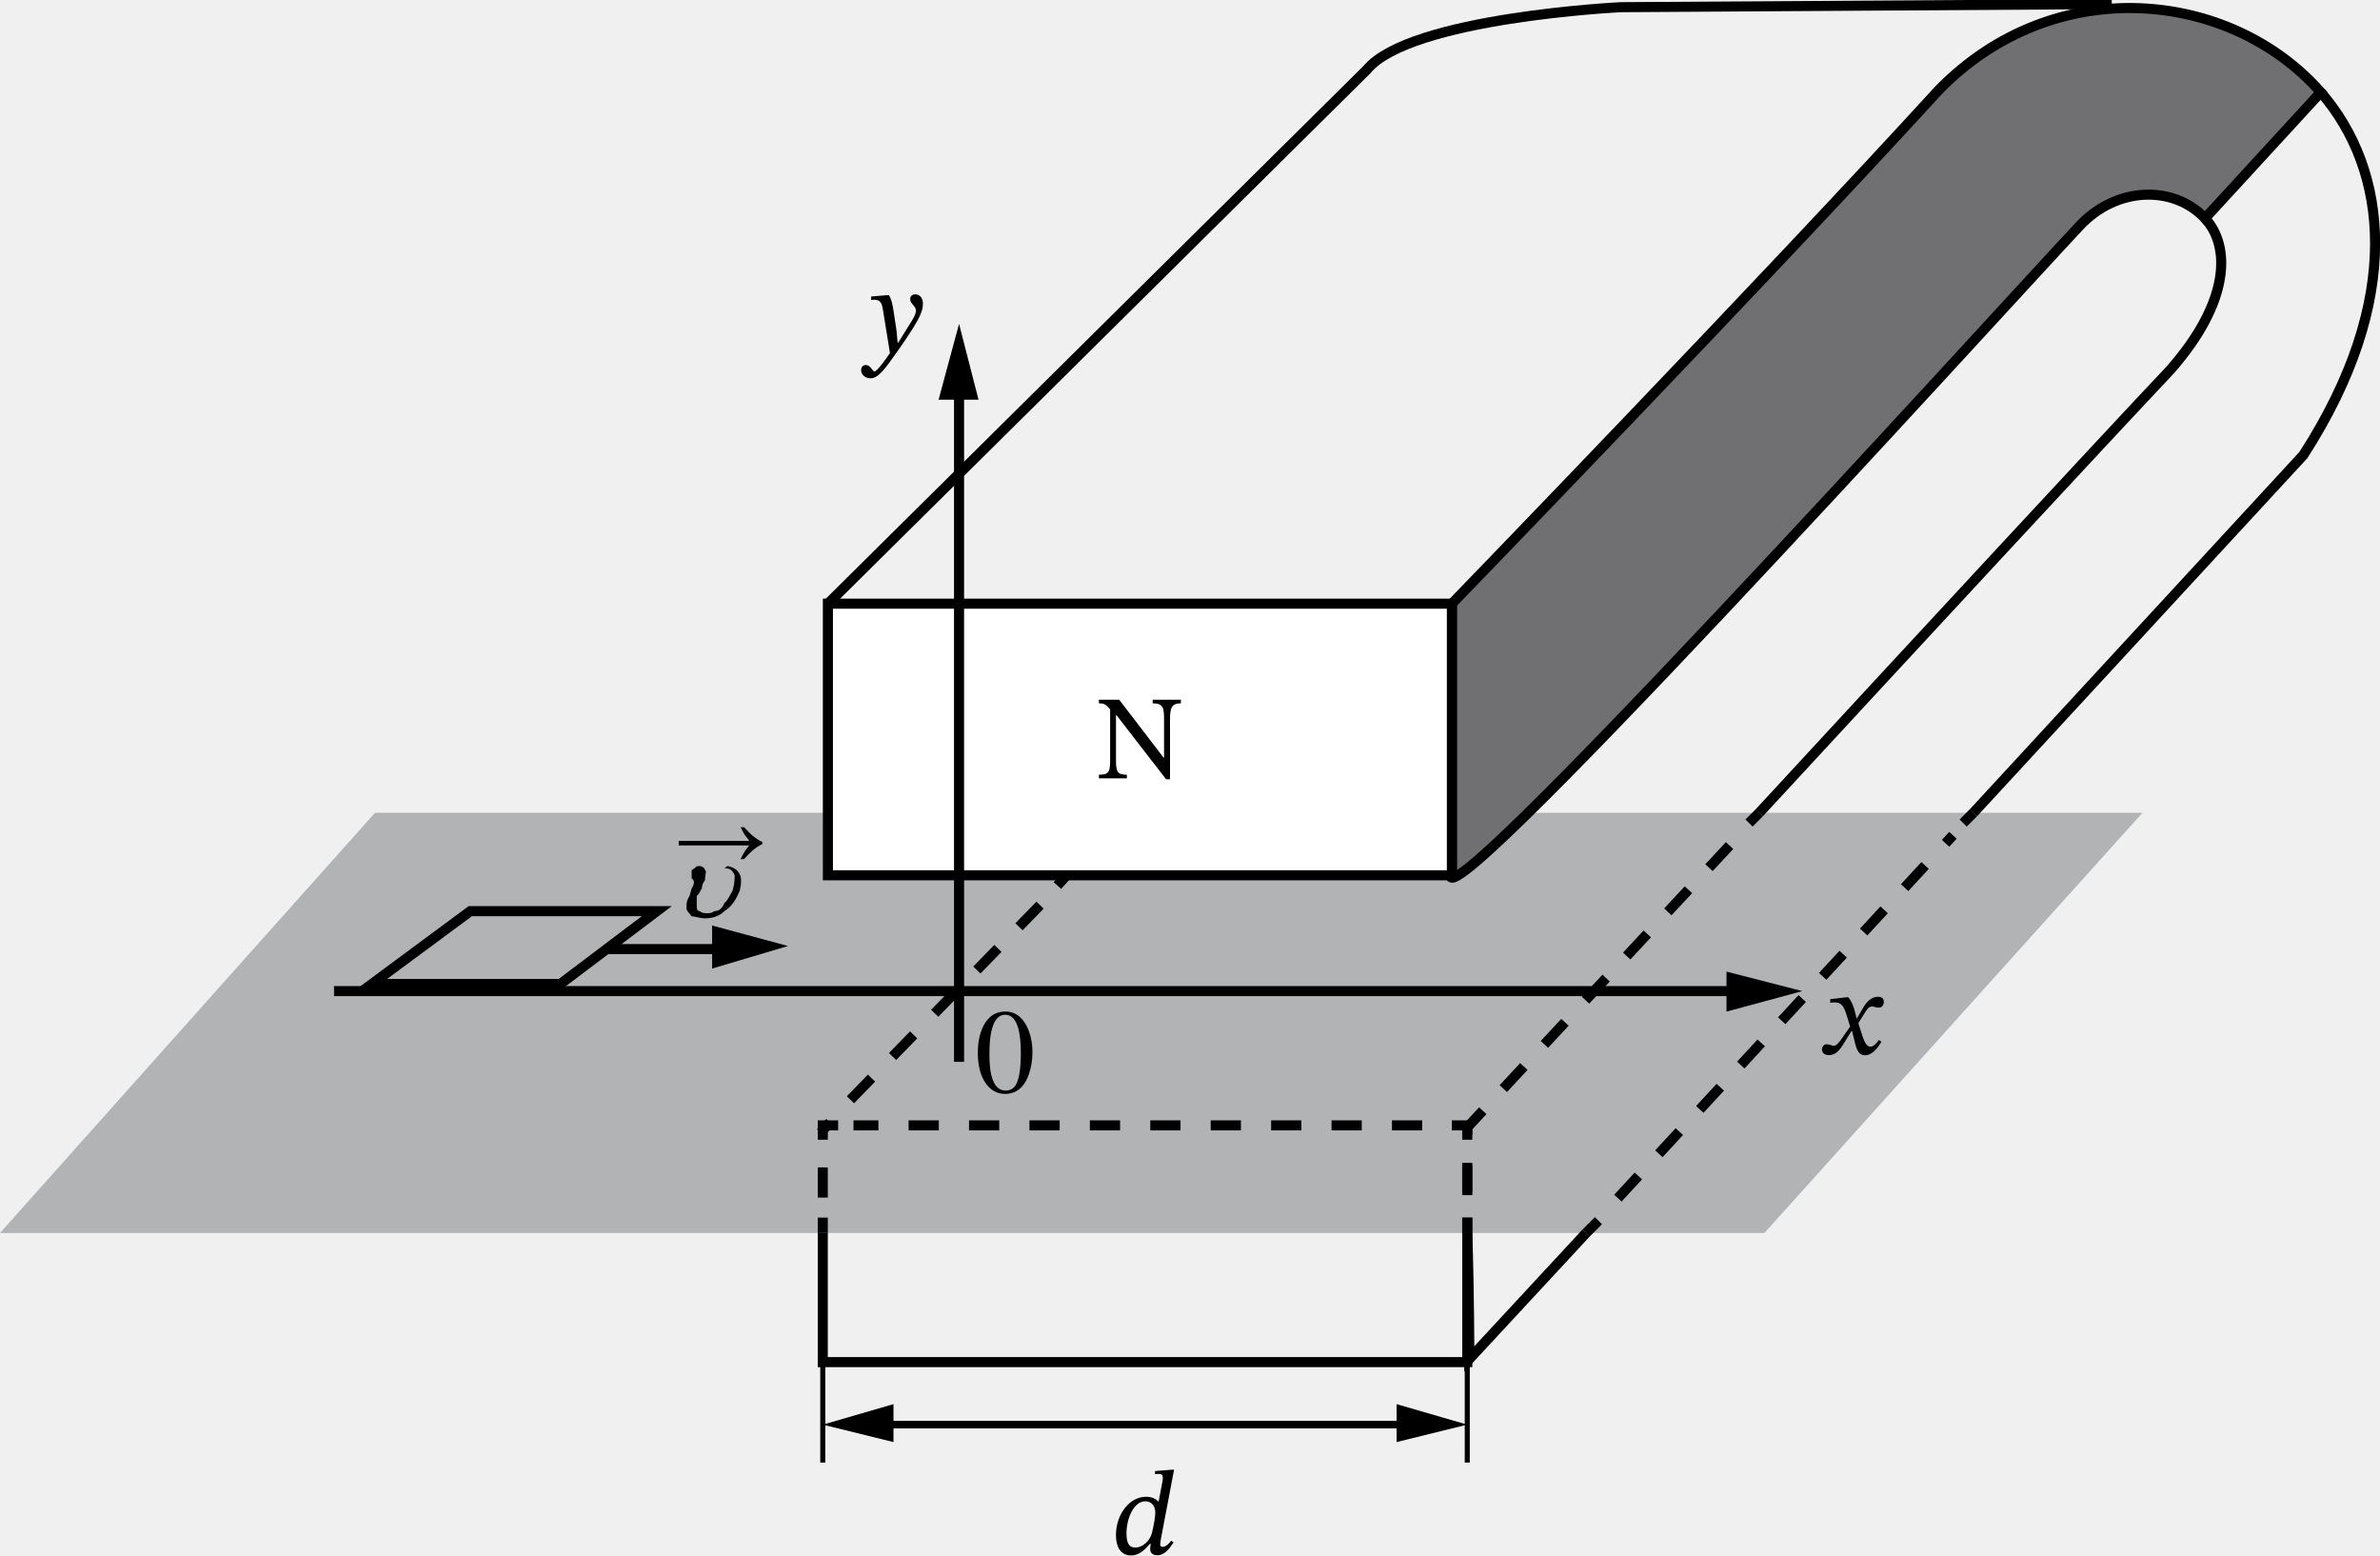
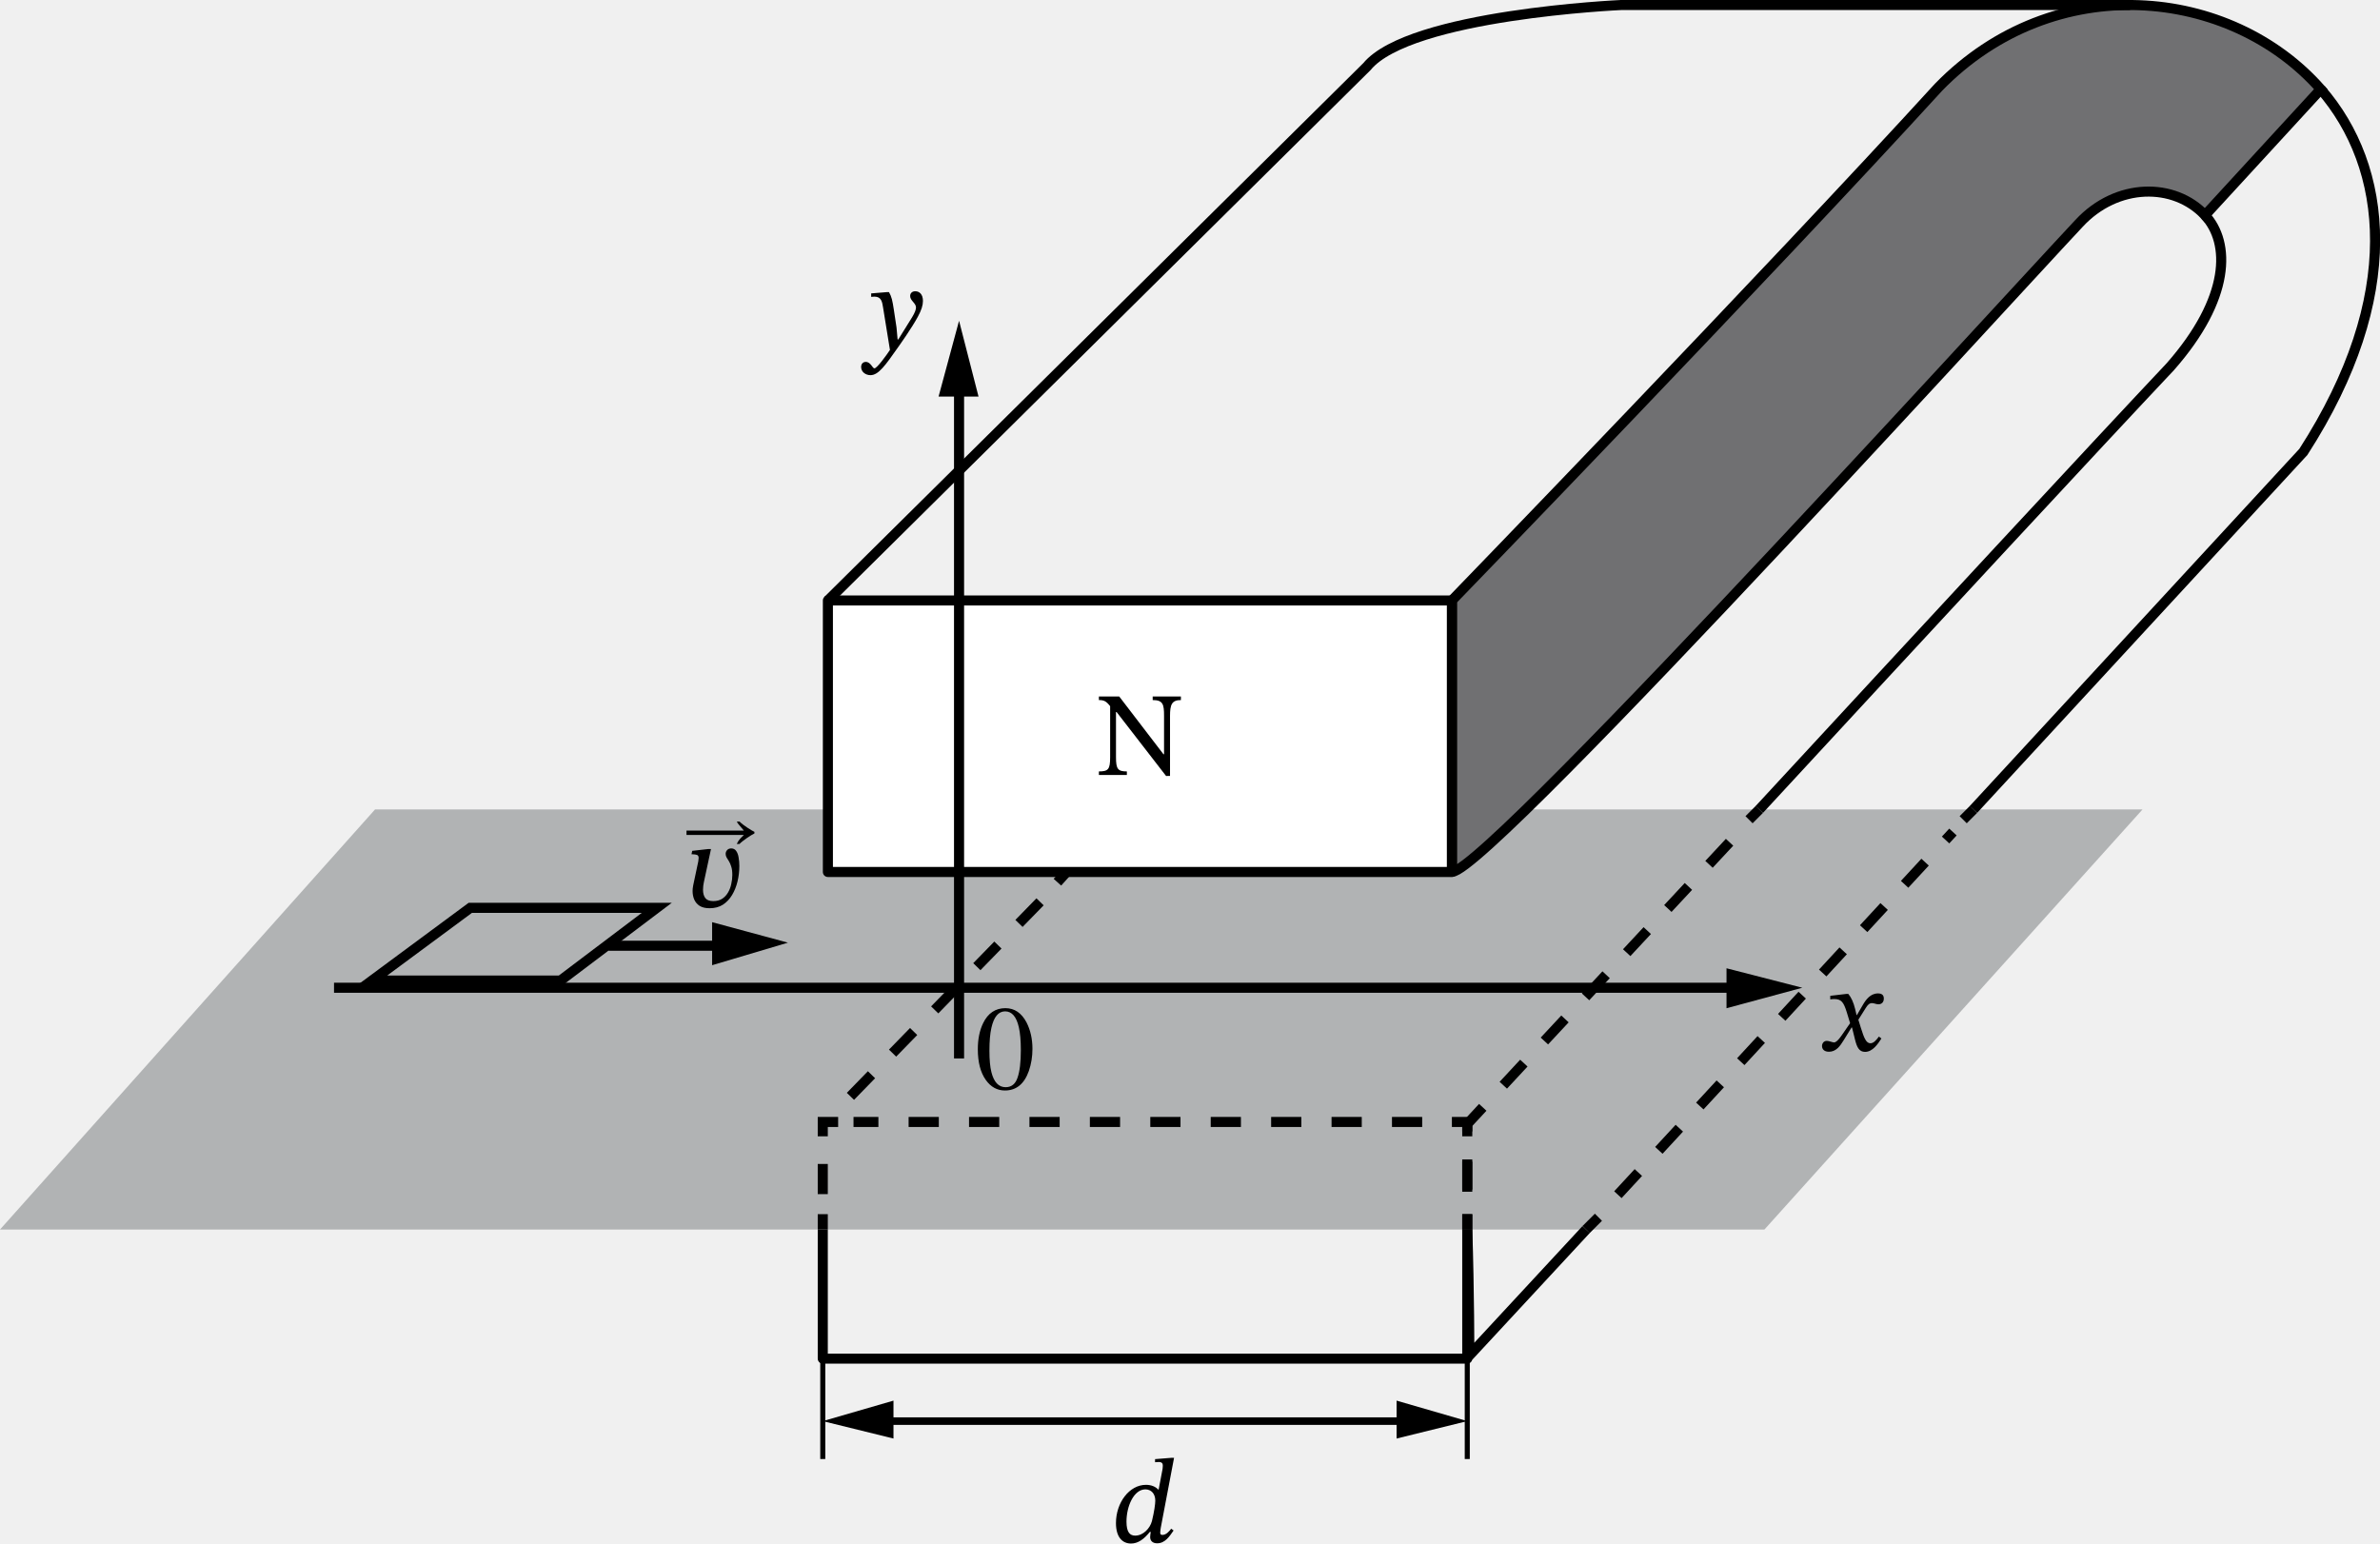
- <svg xmlns="http://www.w3.org/2000/svg" version="1.1" id="svg1" width="371.644" height="242.823" viewBox="0 0 371.644 242.823">
+ <svg xmlns="http://www.w3.org/2000/svg" version="1.1" id="svg1" width="371.644" height="241.047" viewBox="0 0 371.644 241.047">
  <defs id="defs1">
    <clipPath clipPathUnits="userSpaceOnUse" id="clipPath112">
      <path d="m 4017,4495.67 h 68 v -124 h -68 z" transform="matrix(0.12,0,0,-0.1199317,-482.04,527.2993)" id="path112" />
    </clipPath>
    <clipPath clipPathUnits="userSpaceOnUse" id="clipPath114">
      <path d="m 3848,4495.67 h 232 v -124 h -232 z" transform="matrix(0.12,0,0,-0.1199317,-461.76,527.2993)" id="path114" />
    </clipPath>
    <clipPath clipPathUnits="userSpaceOnUse" id="clipPath116">
      <path d="m 3932,4495.67 h 153 v -124 h -153 z" transform="matrix(0.12,0,0,-0.1199317,-471.84,527.2993)" id="path116" />
    </clipPath>
    <clipPath clipPathUnits="userSpaceOnUse" id="clipPath121">
      <path d="m 1715,4360.67 h 151 v -129 h -151 z" transform="matrix(0.12,0,0,-0.1199318,-205.8,510.8691)" id="path121" />
    </clipPath>
    <clipPath clipPathUnits="userSpaceOnUse" id="clipPath123">
      <path d="m 1528,4360.67 h 233 v -129 h -233 z" transform="matrix(0.12,0,0,-0.1199318,-183.72,510.8691)" id="path123" />
    </clipPath>
    <clipPath clipPathUnits="userSpaceOnUse" id="clipPath125">
      <path d="m 1628,4360.67 h 230 v -127 h -230 z" transform="matrix(0.12,0,0,-0.1199318,-195.36,510.8691)" id="path125" />
    </clipPath>
    <clipPath clipPathUnits="userSpaceOnUse" id="clipPath139">
      <path d="m 3624,4212.67 h 251 v -131 h -251 z" transform="matrix(0.12,0,0,-0.1199295,-434.88,492.9899)" id="path139" />
    </clipPath>
    <clipPath clipPathUnits="userSpaceOnUse" id="clipPath141">
      <path d="m 3448,4212.67 h 231 v -128 h -231 z" transform="matrix(0.12,0,-0.04101785,-0.1199294,-245.1494,492.9896)" id="path141" />
    </clipPath>
    <clipPath clipPathUnits="userSpaceOnUse" id="clipPath143">
      <path d="m 3548,4212.67 h 231 v -128 h -231 z" transform="matrix(0.12,0,0,-0.1199295,-425.76,492.9899)" id="path143" />
    </clipPath>
    <clipPath clipPathUnits="userSpaceOnUse" id="clipPath215">
      <path d="m 2573,3246.67 h 134 v -124 h -134 z" transform="matrix(0.12,0,0,-0.1199317,-308.76,377.5047)" id="path215" />
    </clipPath>
    <clipPath clipPathUnits="userSpaceOnUse" id="clipPath217">
      <path d="m 2389,3246.67 h 234 v -124 h -234 z" transform="matrix(0.12,0,0,-0.1199317,-286.68,377.5047)" id="path217" />
    </clipPath>
    <clipPath clipPathUnits="userSpaceOnUse" id="clipPath219">
      <path d="m 2484,3246.67 h 223 v -124 h -223 z" transform="matrix(0.12,0,0,-0.1199317,-298.08,377.5047)" id="path219" />
    </clipPath>
    <clipPath clipPathUnits="userSpaceOnUse" id="clipPath236">
      <path d="m 3510,3110.67 h 66 v -114 h -66 z" transform="matrix(0.12,0,0,-0.1199306,-421.2,361.3107)" id="path236" />
    </clipPath>
    <clipPath clipPathUnits="userSpaceOnUse" id="clipPath238">
      <path d="m 3325,3110.67 h 245 v -114 h -245 z" transform="matrix(0.12,0,0,-0.1199306,-399.36,361.3107)" id="path238" />
    </clipPath>
    <clipPath clipPathUnits="userSpaceOnUse" id="clipPath240">
      <path d="m 3430,3110.67 h 146 v -114 h -146 z" transform="matrix(0.12,0,0,-0.1199306,-411.6,361.3107)" id="path240" />
    </clipPath>
    <clipPath clipPathUnits="userSpaceOnUse" id="clipPath244">
      <path d="m 1333,2908.67 h 2413 v -1534 H 1333 Z" transform="translate(0,2.0833333e-4)" clip-rule="evenodd" id="path244" />
    </clipPath>
    <clipPath clipPathUnits="userSpaceOnUse" id="clipPath246">
      <path d="m 1333,2908.67 h 2413 v -1534 H 1333 Z" transform="translate(0,2.0833333e-4)" clip-rule="evenodd" id="path246" />
    </clipPath>
    <clipPath clipPathUnits="userSpaceOnUse" id="clipPath252">
      <path d="m 2702,2908.67 h 999 v -991 h -999 z" transform="translate(0,2.0833333e-4)" id="path252" />
    </clipPath>
    <clipPath clipPathUnits="userSpaceOnUse" id="clipPath254">
      <path d="m 2702,2908.67 h 999 v -991 h -999 z" transform="matrix(0.9991907,0,0,-1.000816,0,-2.0850326e-4)" id="path254" />
    </clipPath>
    <clipPath clipPathUnits="userSpaceOnUse" id="clipPath257">
      <path d="m 3245,2876.67 h 456 v -822 h -456 z" transform="matrix(0.9991907,0,0,-1.000816,0,-2.0850326e-4)" id="path257" />
    </clipPath>
    <clipPath clipPathUnits="userSpaceOnUse" id="clipPath263">
      <path d="m 2127,2908.67 h 1373 v -650 H 2127 Z" transform="matrix(0.9991907,0,0,-1.000816,0,-2.0850326e-4)" id="path263" />
    </clipPath>
    <clipPath clipPathUnits="userSpaceOnUse" id="clipPath304">
      <path d="m 3315,1108.67 h 356 V 984.668 h -356 z" transform="matrix(0.12,0,0,-0.1199317,-397.8,121.091)" id="path304" />
    </clipPath>
    <clipPath clipPathUnits="userSpaceOnUse" id="clipPath306">
      <path d="m 3398,1108.67 h 231 V 984.668 h -231 z" transform="matrix(0.12,0,0,-0.1199317,-407.76,121.091)" id="path306" />
    </clipPath>
    <clipPath clipPathUnits="userSpaceOnUse" id="clipPath321">
      <path d="m 3831,971.668 h 86 v -78 h -86 z" transform="matrix(0.12,0,0,-0.119932,-459.72,109.218)" id="path321" />
    </clipPath>
    <clipPath clipPathUnits="userSpaceOnUse" id="clipPath323">
      <path d="m 3614,963.668 h 303 v -132 h -303 z" transform="matrix(0.12,0,0,-0.1199295,-433.68,102.7395)" id="path323" />
    </clipPath>
    <clipPath clipPathUnits="userSpaceOnUse" id="clipPath325">
      <path d="m 3409,963.668 h 237 v -132 h -237 z" transform="matrix(0.12,0,0,-0.1199295,-409.56,102.7395)" id="path325" />
    </clipPath>
    <clipPath clipPathUnits="userSpaceOnUse" id="clipPath327">
      <path d="m 3528,976.668 h 389 v -145 h -389 z" transform="matrix(0.12,0,0,-0.1199295,-423.36,102.7395)" id="path327" />
    </clipPath>
  </defs>
-   <g id="g1" transform="translate(-220.48,-657.2794)">
+   <g id="g1" transform="translate(-220.48,-657.7469)">
    <path id="path247" d="m 1378,1705.67 366,410 h 1725 l -369,-410 H 1378" style="fill:#b1b3b4;fill-opacity:1;fill-rule:nonzero;stroke:none" transform="matrix(0.16,0,0,-0.16,0,1122.667)" />
    <path id="path248" d="m 3092.48,-2117.39 c -2,2 -6.99,7 -9.99,10.01" style="fill:none;stroke:#000000;stroke-width:9.82;stroke-linecap:butt;stroke-linejoin:miter;stroke-miterlimit:10;stroke-dasharray:none;stroke-opacity:1" transform="matrix(0.1601296,0,0,0.1598696,0,1122.667)" />
    <path id="path249" d="m 3063.5,-2085.37 c -139.88,150.13 -255.79,275.23 -255.79,275.23 0,0 0,32.02 0,74.06" style="fill:none;stroke:#000000;stroke-width:9.82;stroke-linecap:butt;stroke-linejoin:miter;stroke-miterlimit:10;stroke-dasharray:29.46, 29.46;stroke-dashoffset:0;stroke-opacity:1" transform="matrix(0.1601296,0,0,0.1598696,0,1122.667)" />
    <path id="path250" d="m 2807.71,-1722.07 c 0,5 0,10.01 0,15.01" style="fill:none;stroke:#000000;stroke-width:9.82;stroke-linecap:butt;stroke-linejoin:miter;stroke-miterlimit:10;stroke-dasharray:none;stroke-opacity:1" transform="matrix(0.1601296,0,0,0.1598696,0,1122.667)" />
    <path id="path251" d="m 3643,2818.67 c -113,-123 -113,-123 -113,-123 -30,32 -86,32 -123,-8 -76,-81 -646,-710 -612,-628 0,260 0,260 0,260 0,0 307,317 475,501 113,116 285,98 373,-2" style="fill:#707072;fill-opacity:1;fill-rule:nonzero;stroke:none" transform="matrix(0.16,0,0,-0.16,0,1122.667)" clip-path="url(#clipPath252)" />
-     <path id="path253" d="m 3640.03,-2820.97 c -112.9,123.1 -112.9,123.1 -112.9,123.1 -29.98,-32.02 -85.93,-32.02 -122.9,8.01 -75.94,81.07 -645.48,710.58 -611.51,628.51 0,-260.21 0,-260.21 0,-260.21 0,0 306.75,-317.26 474.62,-501.41 112.91,-116.09 284.77,-98.08 372.69,2 z" style="fill:none;stroke:#000000;stroke-width:9.82;stroke-linecap:butt;stroke-linejoin:miter;stroke-miterlimit:10;stroke-dasharray:none;stroke-opacity:1" transform="matrix(0.1601296,0,0,0.1598696,0,1122.667)" clip-path="url(#clipPath254)" />
+     <path id="path253" d="m 3640.03,-2820.97 -112.9,123.1 c -29.98,-32.02 -85.93,-32.02 -122.9,8.01 -75.94,81.07 -645.48,708.012 -611.51,625.942 V -2321.56 c 0,0 306.75,-317.26 474.62,-501.41 112.91,-116.09 284.77,-98.08 372.69,2 z" style="fill:none;stroke:#000000;stroke-width:9.82;stroke-linecap:butt;stroke-linejoin:miter;stroke-miterlimit:10;stroke-dasharray:none;stroke-opacity:1" transform="matrix(0.1601296,0,0,0.1598696,0,1122.667)" clip-path="url(#clipPath254)" />
    <path id="path255" d="m 3527.13,-2697.87 c 24.98,27.03 24.98,81.07 -33.98,148.12 -66.94,71.06 -243.8,262.22 -400.67,432.36" style="fill:none;stroke:#000000;stroke-width:9.82;stroke-linecap:butt;stroke-linejoin:miter;stroke-miterlimit:10;stroke-dasharray:none;stroke-opacity:1" transform="matrix(0.1601296,0,0,0.1598696,0,1122.667)" />
    <path id="path256" d="m 3640.03,-2820.97 c 65.95,76.07 80.94,202.17 -16.98,354.29 -321.74,349.29 -321.74,349.29 -321.74,349.29" style="fill:none;stroke:#000000;stroke-width:9.82;stroke-linecap:butt;stroke-linejoin:miter;stroke-miterlimit:10;stroke-dasharray:none;stroke-opacity:1" transform="matrix(0.1601296,0,0,0.1598696,0,1122.667)" clip-path="url(#clipPath257)" />
    <path id="path258" d="m 2923.62,-1707.06 11.99,-12.01" style="fill:none;stroke:#000000;stroke-width:9.82;stroke-linecap:butt;stroke-linejoin:miter;stroke-miterlimit:10;stroke-dasharray:none;stroke-opacity:1" transform="matrix(0.1601296,0,0,0.1598696,0,1122.667)" />
    <path id="path259" d="m 2954.59,-1741.09 326.74,-354.29" style="fill:none;stroke:#000000;stroke-width:9.82;stroke-linecap:butt;stroke-linejoin:miter;stroke-miterlimit:10;stroke-dasharray:29.46, 29.46;stroke-dashoffset:0;stroke-opacity:1" transform="matrix(0.1601296,0,0,0.1598696,0,1122.667)" />
    <path id="path260" d="m 3291.32,-2107.38 9.99,-10.01" style="fill:none;stroke:#000000;stroke-width:9.82;stroke-linecap:butt;stroke-linejoin:miter;stroke-miterlimit:10;stroke-dasharray:none;stroke-opacity:1" transform="matrix(0.1601296,0,0,0.1598696,0,1122.667)" />
-     <path id="path261" d="m 2807.71,-1707.06 c 2,59.05 2,123.1 2,123.1 113.91,-123.1 113.91,-123.1 113.91,-123.1" style="fill:none;stroke:#000000;stroke-width:9.82;stroke-linecap:butt;stroke-linejoin:miter;stroke-miterlimit:10;stroke-dasharray:none;stroke-opacity:1" transform="matrix(0.1601296,0,0,0.1598696,0,1122.667)" />
-     <path id="path262" d="m 2184.22,-2321.56 c 525.57,-521.42 525.57,-521.42 525.57,-521.42 41.97,-51.05 247.8,-61.05 247.8,-61.05 478.61,-3.01 478.61,-3.01 478.61,-3.01" style="fill:none;stroke:#000000;stroke-width:9.82;stroke-linecap:butt;stroke-linejoin:miter;stroke-miterlimit:10;stroke-dasharray:none;stroke-opacity:1" transform="matrix(0.1601296,0,0,0.1598696,0,1122.667)" clip-path="url(#clipPath263)" />
+     <path id="path261" d="m 2807.71,-1707.06 c 2,59.05 2,123.1 2,123.1 113.91,-123.1 113.91,-123.1 113.91,-123.1" style="fill:none;stroke:#000000;stroke-width:9.82;stroke-linecap:butt;stroke-linejoin:round;stroke-miterlimit:10;stroke-dasharray:none;stroke-opacity:1" transform="matrix(0.1601296,0,0,0.1598696,0,1122.667)" />
+     <path id="path262" d="m 2184.22,-2321.56 525.57,-521.42 c 41.97,-51.05 247.8,-60.229 247.8,-60.229 h 496.477" style="fill:none;stroke:#000000;stroke-width:9.82;stroke-linecap:butt;stroke-linejoin:miter;stroke-miterlimit:10;stroke-dasharray:none;stroke-opacity:1" transform="matrix(0.1601296,0,0,0.1598696,0,1122.667)" clip-path="url(#clipPath263)" />
    <path id="path264" d="m 2807.71,-1707.06 v -15.01" style="fill:none;stroke:#000000;stroke-width:9.82;stroke-linecap:butt;stroke-linejoin:miter;stroke-miterlimit:10;stroke-dasharray:none;stroke-opacity:1" transform="matrix(0.1601296,0,0,0.1598696,0,1122.667)" />
    <path id="path265" d="m 2807.71,-1746.09 v -39.03" style="fill:none;stroke:#000000;stroke-width:9.82;stroke-linecap:butt;stroke-linejoin:miter;stroke-miterlimit:10;stroke-dasharray:29.46, 29.46;stroke-dashoffset:0;stroke-opacity:1" transform="matrix(0.1601296,0,0,0.1598696,0,1122.667)" />
    <path id="path266" d="m 2807.71,-1798.13 v -14.01 h -14.99" style="fill:none;stroke:#000000;stroke-width:9.82;stroke-linecap:butt;stroke-linejoin:miter;stroke-miterlimit:10;stroke-dasharray:none;stroke-opacity:1" transform="matrix(0.1601296,0,0,0.1598696,0,1122.667)" />
    <path id="path267" d="M 2763.75,-1812.14 H 2209.2" style="fill:none;stroke:#000000;stroke-width:9.82;stroke-linecap:butt;stroke-linejoin:miter;stroke-miterlimit:10;stroke-dasharray:29.46, 29.46;stroke-dashoffset:0;stroke-opacity:1" transform="matrix(0.1601296,0,0,0.1598696,0,1122.667)" />
    <path id="path268" d="m 2194.21,-1812.14 h -14.99 v 14.01" style="fill:none;stroke:#000000;stroke-width:9.82;stroke-linecap:butt;stroke-linejoin:miter;stroke-miterlimit:10;stroke-dasharray:none;stroke-opacity:1" transform="matrix(0.1601296,0,0,0.1598696,0,1122.667)" />
    <path id="path269" d="m 2179.22,-1771.11 v 37.03" style="fill:none;stroke:#000000;stroke-width:9.82;stroke-linecap:butt;stroke-linejoin:miter;stroke-miterlimit:10;stroke-dasharray:29.46, 29.46;stroke-dashoffset:0;stroke-opacity:1" transform="matrix(0.1601296,0,0,0.1598696,0,1122.667)" />
    <path id="path270" d="m 2179.22,-1722.07 v 15.01" style="fill:none;stroke:#000000;stroke-width:9.82;stroke-linecap:butt;stroke-linejoin:miter;stroke-miterlimit:10;stroke-dasharray:none;stroke-opacity:1" transform="matrix(0.1601296,0,0,0.1598696,0,1122.667)" />
-     <path id="path271" d="m 2179.22,-1707.06 v 126.1 h 628.49 v -126.1" style="fill:none;stroke:#000000;stroke-width:9.82;stroke-linecap:butt;stroke-linejoin:miter;stroke-miterlimit:10;stroke-dasharray:none;stroke-opacity:1" transform="matrix(0.1601296,0,0,0.1598696,0,1122.667)" />
-     <path id="path272" d="m 2177.23,-1805.14 8.99,-10.01" style="fill:none;stroke:#000000;stroke-width:9.82;stroke-linecap:butt;stroke-linejoin:miter;stroke-miterlimit:10;stroke-dasharray:none;stroke-opacity:1" transform="matrix(0.1601296,0,0,0.1598696,0,1122.667)" />
+     <path id="path271" d="m 2179.22,-1707.06 v 126.1 h 628.49 v -126.1" style="fill:none;stroke:#000000;stroke-width:9.82;stroke-linecap:butt;stroke-linejoin:round;stroke-miterlimit:10;stroke-dasharray:none;stroke-opacity:1" transform="matrix(0.1601296,0,0,0.1598696,0,1122.667)" />
    <path id="path273" d="m 2206.2,-1837.16 191.85,-197.17" style="fill:none;stroke:#000000;stroke-width:9.82;stroke-linecap:butt;stroke-linejoin:miter;stroke-miterlimit:10;stroke-dasharray:29.46, 29.46;stroke-dashoffset:0;stroke-opacity:1" transform="matrix(0.1601296,0,0,0.1598696,0,1122.667)" />
    <path id="path274" d="m 2408.04,-2046.34 8.99,-10" style="fill:none;stroke:#000000;stroke-width:9.82;stroke-linecap:butt;stroke-linejoin:miter;stroke-miterlimit:10;stroke-dasharray:none;stroke-opacity:1" transform="matrix(0.1601296,0,0,0.1598696,0,1122.667)" />
    <path id="path275" d="m 3527.13,-2697.87 v 0" style="fill:none;stroke:#000000;stroke-width:9.82;stroke-linecap:butt;stroke-linejoin:miter;stroke-miterlimit:10;stroke-dasharray:none;stroke-opacity:1" transform="matrix(0.1601296,0,0,0.1598696,0,1122.667)" />
    <path id="path276" d="m 1739.58,-1950.26 95.92,-71.05 h 181.86 l -93.93,71.05 z" style="fill:none;stroke:#000000;stroke-width:9.82;stroke-linecap:butt;stroke-linejoin:miter;stroke-miterlimit:10;stroke-dasharray:none;stroke-opacity:1" transform="matrix(0.1601296,0,0,0.1598696,0,1122.667)" />
    <path id="path277" d="M 1702.61,-1943.25 H 3072.5" style="fill:none;stroke:#000000;stroke-width:9.82;stroke-linecap:butt;stroke-linejoin:miter;stroke-miterlimit:10;stroke-dasharray:none;stroke-opacity:1" transform="matrix(0.1601296,0,0,0.1598696,0,1122.667)" />
    <path id="path278" d="m 3063,1921.67 74,20 -74,19 v -39" style="fill:#000000;fill-opacity:1;fill-rule:nonzero;stroke:none" transform="matrix(0.16,0,0,-0.16,0,1122.667)" />
    <path id="path279" d="M 1970.39,-1984.28 H 2083.3" style="fill:none;stroke:#000000;stroke-width:9.82;stroke-linecap:butt;stroke-linejoin:miter;stroke-miterlimit:10;stroke-dasharray:none;stroke-opacity:1" transform="matrix(0.1601296,0,0,0.1598696,0,1122.667)" />
    <path id="path280" d="m 2073,1963.67 74,22 -74,20 v -42" style="fill:#000000;fill-opacity:1;fill-rule:nonzero;stroke:none" transform="matrix(0.16,0,0,-0.16,0,1122.667)" />
    <path id="path281" d="m 2186,2054.67 h 609 v 265 h -609 z" style="fill:#ffffff;fill-opacity:1;fill-rule:nonzero;stroke:none" transform="matrix(0.16,0,0,-0.16,0,1122.667)" />
-     <path id="path282" d="m 2792.72,-2056.34 h -608.5 v -265.22 h 608.5 z" style="fill:none;stroke:#000000;stroke-width:9.82;stroke-linecap:butt;stroke-linejoin:miter;stroke-miterlimit:10;stroke-dasharray:none;stroke-opacity:1" transform="matrix(0.1601296,0,0,0.1598696,0,1122.667)" />
+     <path id="path282" d="m 2792.72,-2056.34 h -608.5 v -265.22 h 608.5 z" style="fill:none;stroke:#000000;stroke-width:9.82;stroke-linecap:butt;stroke-linejoin:round;stroke-miterlimit:10;stroke-dasharray:none;stroke-opacity:1" transform="matrix(0.1601296,0,0,0.1598696,0,1122.667)" />
    <path id="path283" d="m 2312.12,-1874.19 v -658.54" style="fill:none;stroke:#000000;stroke-width:9.82;stroke-linecap:butt;stroke-linejoin:miter;stroke-miterlimit:10;stroke-dasharray:none;stroke-opacity:1" transform="matrix(0.1601296,0,0,0.1598696,0,1122.667)" />
    <path id="path284" d="m 2333,2518.67 -19,74 -20,-74 h 39" style="fill:#000000;fill-opacity:1;fill-rule:nonzero;stroke:none" transform="matrix(0.16,0,0,-0.16,0,1122.667)" />
-     <path id="path286" d="m 2085,2061.67 c 3,2 3,2 3,2 2,0 7,-2 9,-4 5,-5 5,-10 3,-20 -3,-7 -7,-15 -15,-20 -5,-5 -12,-7 -19,-7 -5,0 -10,2 -13,2 -2,3 -5,5 -5,8 0,5 0,7 3,12 2,7 2,7 2,7 3,5 3,8 0,10 0,3 0,5 0,5 v 3 l 3,2 c 2,2 2,2 5,2 2,0 5,-2 5,-4 2,0 0,-5 0,-10 0,0 -3,-3 -3,-8 -2,-2 -2,-5 -5,-7 0,-2 0,-7 0,-10 0,-2 0,-5 3,-5 2,-2 5,-2 7,-2 2,0 5,0 7,2 5,0 8,3 10,8 3,2 5,7 8,12 2,7 2,12 2,15 -2,5 -5,7 -10,7" style="fill:#000000;fill-opacity:1;fill-rule:nonzero;stroke:none;stroke-width:3.5;stroke-dasharray:none" transform="matrix(0.16,0,0,-0.16,0,1122.667)" />
-     <path id="path287" d="m 8.061,-4.547 c 0.46,0.51 0.858,0.891 1.195,1.149 0.334,0.258 0.65,0.454 0.949,0.586 v 0.234 C 9.86,-2.414 9.529,-2.203 9.21,-1.945 8.887,-1.687 8.501,-1.307 8.049,-0.808 H 7.651 C 7.979,-1.503 8.322,-2.039 8.682,-2.414 H 0.409 V -2.942 H 8.682 C 8.416,-3.276 8.228,-3.522 8.12,-3.68 8.017,-3.844 7.865,-4.131 7.663,-4.547 Z m 0,0" style="fill:#000000;fill-opacity:1;fill-rule:nonzero;stroke:none" aria-label="→" transform="matrix(1.333333,0,0,1.333146,325.9199,792.4801)" />
+     <path id="path287" d="m 335.964,786.046 c 0.523,0.568 1.979,1.46 2.322,1.608 v 0.249 c -0.503,0.234 -1.884,1.157 -2.335,1.646 h -0.431 c 0.355,-0.738 0.726,-1.009 1.117,-1.407 h -8.958 V 787.453 h 8.958 c -0.289,-0.355 -0.492,-0.552 -0.609,-0.72 -0.111,-0.174 -0.276,-0.245 -0.495,-0.687 z" style="fill:#000000;fill-opacity:1;fill-rule:nonzero;stroke:none;stroke-width:2.2;stroke-dasharray:none" aria-label="→" />
    <path id="path288" d="m 2179.22,-1580.96 v 98.08" style="fill:none;stroke:#000000;stroke-width:4.91;stroke-linecap:butt;stroke-linejoin:miter;stroke-miterlimit:10;stroke-dasharray:none;stroke-opacity:1" transform="matrix(0.1601296,0,0,0.1598696,0,1122.667)" />
    <path id="path289" d="m 2807.71,-1580.96 v 98.08" style="fill:none;stroke:#000000;stroke-width:4.91;stroke-linecap:butt;stroke-linejoin:miter;stroke-miterlimit:10;stroke-dasharray:none;stroke-opacity:1" transform="matrix(0.1601296,0,0,0.1598696,0,1122.667)" />
    <path id="path2" d="m 377.512,827.532 c 0.906,0 1.523,-0.492 1.859,-1.484 0.344,-0.988 0.516,-2.422 0.516,-4.297 0,-1.488 -0.105,-2.68 -0.312,-3.578 -0.375,-1.656 -1.09,-2.484 -2.141,-2.484 -1.043,0 -1.758,0.855 -2.141,2.562 -0.211,0.906 -0.312,2.105 -0.312,3.594 0,1.398 0.102,2.512 0.312,3.344 0.395,1.562 1.133,2.344 2.219,2.344 z m -0.031,-12.344 c 1.414,0 2.516,0.746 3.297,2.234 0.613,1.199 0.922,2.574 0.922,4.125 0,1.219 -0.188,2.371 -0.562,3.453 -0.719,2.031 -1.965,3.047 -3.734,3.047 -1.211,0 -2.203,-0.547 -2.984,-1.641 -0.836,-1.176 -1.25,-2.773 -1.25,-4.797 0,-1.582 0.273,-2.941 0.828,-4.078 0.758,-1.562 1.922,-2.344 3.484,-2.344 z m 0,0" style="fill:#000000;fill-opacity:1;fill-rule:nonzero;stroke:none;stroke-width:1.333" aria-label="0" />
    <path id="path291" d="m 2236.18,-1519.91 h 515.58" style="fill:none;stroke:#000000;stroke-width:7.365;stroke-linecap:butt;stroke-linejoin:miter;stroke-miterlimit:10;stroke-dasharray:none;stroke-opacity:1" transform="matrix(0.1601296,0,0,0.1598696,0,1122.667)" />
    <path id="path292" d="m 2250,1501.67 -69,17 69,20 v -37" style="fill:#000000;fill-opacity:1;fill-rule:nonzero;stroke:none" transform="matrix(0.16,0,0,-0.16,0,1122.667)" />
    <path id="path293" d="m 2741,1501.67 69,17 -69,20 v -37" style="fill:#000000;fill-opacity:1;fill-rule:nonzero;stroke:none" transform="matrix(0.16,0,0,-0.16,0,1122.667)" />
-     <path d="m 397.094,900.102 c 1.101,0 2.035,-0.691 2.931,-1.811 h 0.149 c -0.037,0.224 -0.093,0.579 -0.093,0.803 0,0.579 0.373,0.971 1.101,0.971 1.232,0 1.923,-1.083 2.557,-1.997 l -0.373,-0.28 c -0.261,0.355 -0.765,0.971 -1.363,0.971 -0.243,0 -0.355,-0.093 -0.355,-0.355 0,-0.243 0.093,-0.784 0.093,-0.784 l 2.072,-10.901 h -0.411 l -2.557,0.205 v 0.485 c 0,0 0.336,-0.037 0.56,-0.037 0.56,0 0.653,0.261 0.653,0.579 0,0.261 -0.056,0.597 -0.056,0.597 l -0.597,3.136 h -0.056 c -0.429,-0.467 -1.101,-0.747 -1.923,-0.747 -2.595,0 -4.685,2.781 -4.685,5.973 0,2.277 1.064,3.192 2.352,3.192 z m 0.653,-1.232 c -0.803,0 -1.363,-0.485 -1.363,-2.184 0,-2.427 1.157,-5.04 2.949,-5.04 0.915,0 1.549,0.691 1.549,1.755 0,0.541 -0.168,1.736 -0.523,3.192 -0.299,1.157 -1.381,2.277 -2.613,2.277 z" id="path3" style="font-style:italic;font-size:18.667px;font-family:'STIX Two Text';-inkscape-font-specification:'STIX Two Text, Italic';stroke-width:0.56;stroke-miterlimit:3.2;paint-order:stroke fill markers" aria-label="d" />
+     <path d="m 397.094,898.794 c 1.101,0 2.035,-0.691 2.931,-1.811 h 0.149 c -0.037,0.224 -0.093,0.579 -0.093,0.803 0,0.579 0.373,0.971 1.101,0.971 1.232,0 1.923,-1.083 2.557,-1.997 l -0.373,-0.28 c -0.261,0.355 -0.765,0.971 -1.363,0.971 -0.243,0 -0.355,-0.093 -0.355,-0.355 0,-0.243 0.093,-0.784 0.093,-0.784 l 2.072,-10.901 h -0.411 l -2.557,0.205 v 0.485 c 0,0 0.336,-0.037 0.56,-0.037 0.56,0 0.653,0.261 0.653,0.579 0,0.261 -0.056,0.597 -0.056,0.597 l -0.597,3.136 h -0.056 c -0.429,-0.467 -1.101,-0.747 -1.923,-0.747 -2.595,0 -4.685,2.781 -4.685,5.973 0,2.277 1.064,3.192 2.352,3.192 z m 0.653,-1.232 c -0.803,0 -1.363,-0.485 -1.363,-2.184 0,-2.427 1.157,-5.04 2.949,-5.04 0.915,0 1.549,0.691 1.549,1.755 0,0.541 -0.168,1.736 -0.523,3.192 -0.299,1.157 -1.381,2.277 -2.613,2.277 z" id="path3" style="font-style:italic;font-size:18.667px;font-family:'STIX Two Text';-inkscape-font-specification:'STIX Two Text, Italic';stroke-width:0.56;stroke-miterlimit:3.2;paint-order:stroke fill markers" aria-label="d" />
    <path d="m 511.713,822.016 c 1.213,0 2.035,-1.288 2.557,-2.091 l -0.392,-0.299 c -0.448,0.597 -0.84,1.045 -1.325,1.045 -0.635,0 -0.971,-0.728 -1.493,-2.408 l -0.392,-1.269 1.139,-1.811 c 0.317,-0.523 0.597,-0.784 0.989,-0.784 0.317,0 0.653,0.187 1.008,0.187 0.429,0 0.84,-0.261 0.84,-0.896 0,-0.504 -0.261,-0.803 -0.915,-0.803 -1.176,0 -1.885,0.971 -2.371,1.811 l -0.915,1.568 h -0.056 l -0.224,-0.952 c -0.243,-1.008 -0.616,-1.829 -1.064,-2.352 h -0.28 l -2.539,0.299 v 0.56 c 0.243,-0.037 0.411,-0.056 0.616,-0.056 1.12,0 1.475,0.504 1.96,2.053 l 0.523,1.717 -1.344,1.941 c -0.728,1.045 -1.064,1.064 -1.139,1.064 -0.299,0 -0.784,-0.243 -1.157,-0.243 -0.467,0 -0.747,0.392 -0.747,0.803 0,0.429 0.28,0.896 1.083,0.896 1.12,0 1.736,-0.877 2.333,-1.848 l 1.195,-1.941 h 0.075 l 0.467,1.885 c 0.299,1.213 0.653,1.923 1.568,1.923 z" id="path4" style="font-style:italic;font-size:18.667px;font-family:'STIX Two Text';-inkscape-font-specification:'STIX Two Text, Italic';stroke-width:0.56;stroke-miterlimit:3.2;paint-order:stroke fill markers" aria-label="x" />
    <path d="m 356.405,716.336 c 1.251,0 2.315,-1.512 4.331,-4.387 0.187,-0.261 2.128,-2.987 3.061,-4.723 0.579,-1.064 0.803,-1.811 0.803,-2.483 0,-1.045 -0.56,-1.512 -1.195,-1.512 -0.523,0 -0.803,0.336 -0.803,0.747 0,0.728 0.915,1.101 0.915,1.792 0,0.299 -0.168,0.803 -0.616,1.531 l -2.147,3.453 h -0.112 l -0.168,-1.867 -0.411,-2.725 c -0.224,-1.493 -0.355,-2.091 -0.765,-2.8 h -0.28 l -2.501,0.205 v 0.541 c 0.168,-0.019 0.336,-0.037 0.504,-0.037 1.101,0 1.213,0.821 1.363,1.755 l 1.064,6.571 c -0.523,0.784 -2.016,2.875 -2.427,2.875 -0.299,0 -0.579,-1.008 -1.344,-1.008 -0.411,0 -0.728,0.28 -0.728,0.803 0,0.765 0.709,1.269 1.456,1.269 z" id="path6" style="font-style:italic;font-size:18.667px;font-family:'STIX Two Text';-inkscape-font-specification:'STIX Two Text, Italic';stroke-width:0.56;stroke-miterlimit:3.2;paint-order:stroke fill markers" aria-label="y&#10;" />
    <path style="font-size:18.667px;font-family:'STIX Two Text';-inkscape-font-specification:'STIX Two Text, Normal';stroke-width:0.56;stroke-miterlimit:3.2;paint-order:stroke fill markers" d="m 403.182,778.927 v -9.352 c 0,-1.773 0.261,-2.501 1.699,-2.501 v -0.56 h -4.405 v 0.56 c 1.605,0 1.773,0.672 1.773,2.408 v 6.048 h -0.093 l -6.907,-9.016 h -3.173 v 0.56 c 0.784,0 1.139,0.168 1.755,0.952 v 7.971 c 0,1.885 -0.28,2.221 -1.755,2.221 v 0.56 h 4.368 v -0.56 c -1.4,0 -1.699,-0.355 -1.699,-2.221 v -7.056 h 0.093 l 7.728,9.987 z" id="path5" aria-label="N" />
+     <path d="m 71.878,104.805 q -1.564,0 -2.515,-0.583 -0.951,-0.613 -1.38,-1.595 -0.429,-0.981 -0.429,-2.177 0,-0.276 0.031,-0.644 0.031,-0.399 0.123,-0.797 l 1.288,-6.072 q 0.092,-0.521 0.092,-0.859 0,-0.613 -0.399,-0.767 -0.368,-0.153 -1.257,-0.184 -0.031,0 -0.061,0 -0.031,0 -0.092,0 l 0.184,-0.859 4.079,-0.46 h 0.675 l -1.809,8.403 q -0.092,0.429 -0.153,0.92 -0.061,0.46 -0.061,0.981 0,1.349 0.583,2.116 0.583,0.767 2.024,0.767 1.319,0 2.239,-0.583 0.92,-0.613 1.472,-1.564 0.583,-0.981 0.828,-2.147 0.276,-1.196 0.276,-2.331 0,-1.319 -0.276,-2.116 -0.245,-0.828 -0.583,-1.349 -0.307,-0.552 -0.583,-0.951 -0.245,-0.429 -0.245,-0.92 0,-0.552 0.368,-0.951 0.368,-0.429 1.043,-0.429 0.828,0 1.257,0.644 0.46,0.644 0.613,1.656 0.184,1.012 0.184,2.147 0,2.024 -0.46,3.925 -0.46,1.901 -1.38,3.435 -0.92,1.533 -2.331,2.453 -1.411,0.889 -3.343,0.889 z" id="text1" style="font-style:italic;font-size:30.667px;font-family:'STIX Two Text';-inkscape-font-specification:'STIX Two Text, Italic';baseline-shift:baseline;stroke-width:2.757" transform="matrix(0.616562,0,0,0.616562,286.9785,734.9648)" aria-label="ʋ" />
  </g>
</svg>
